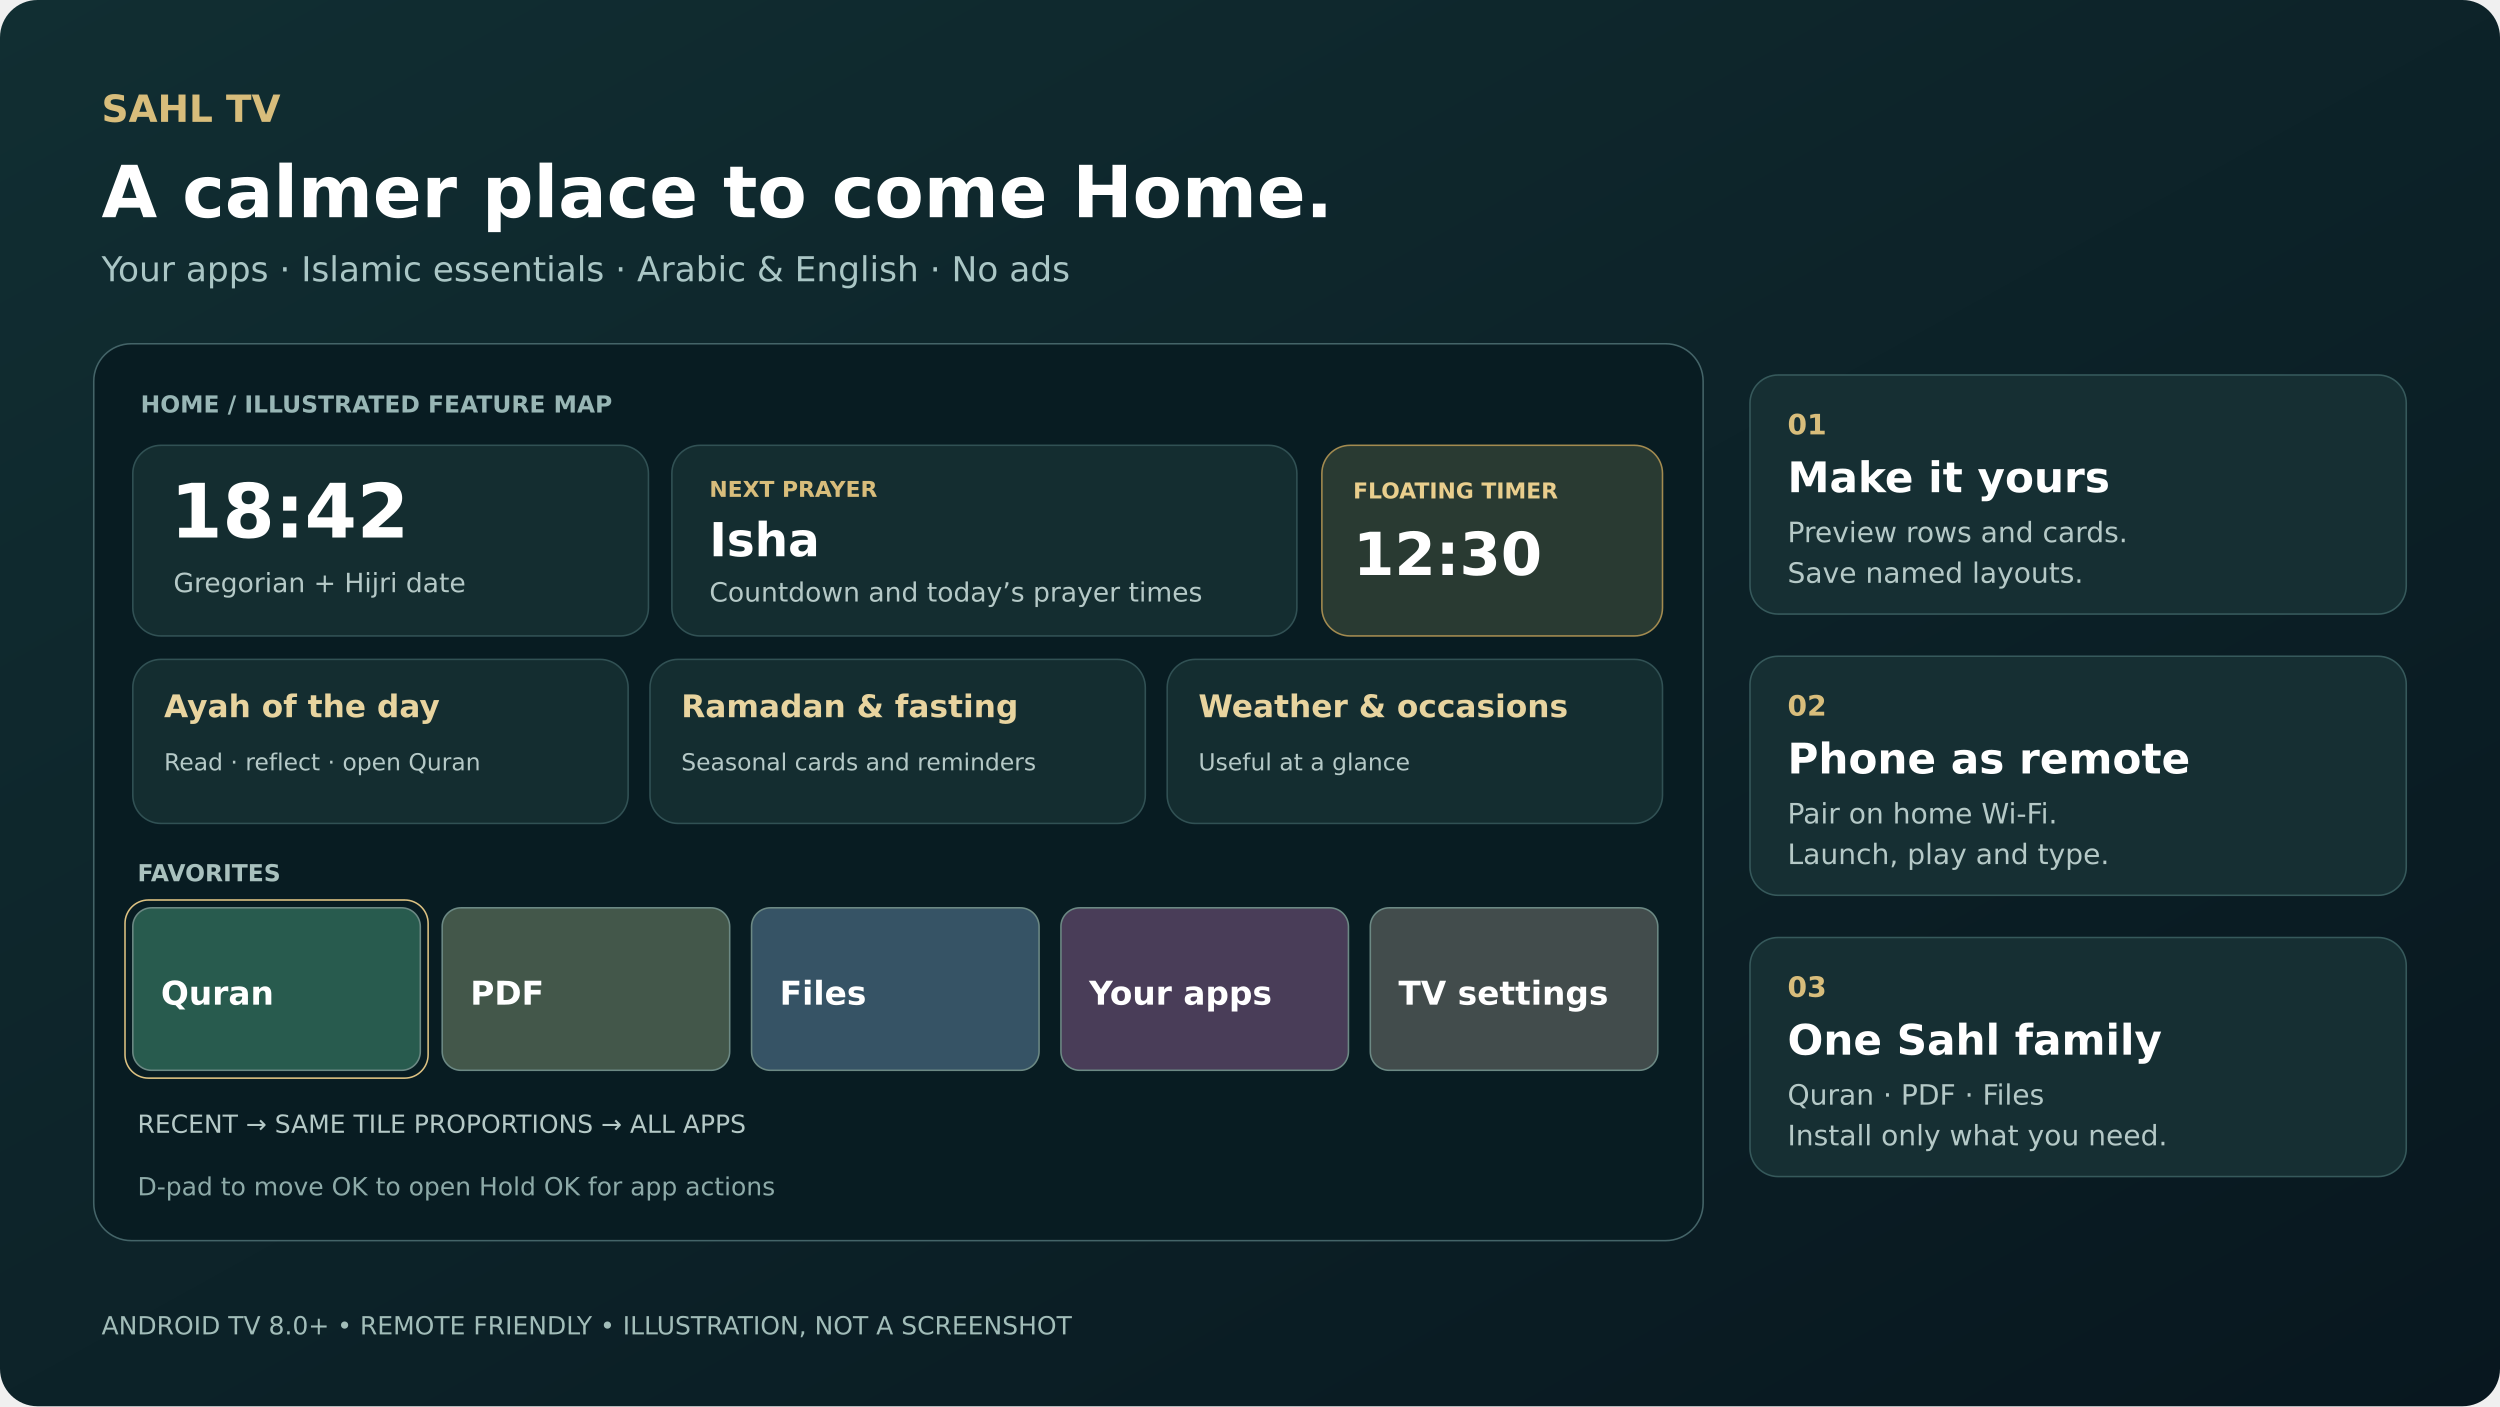
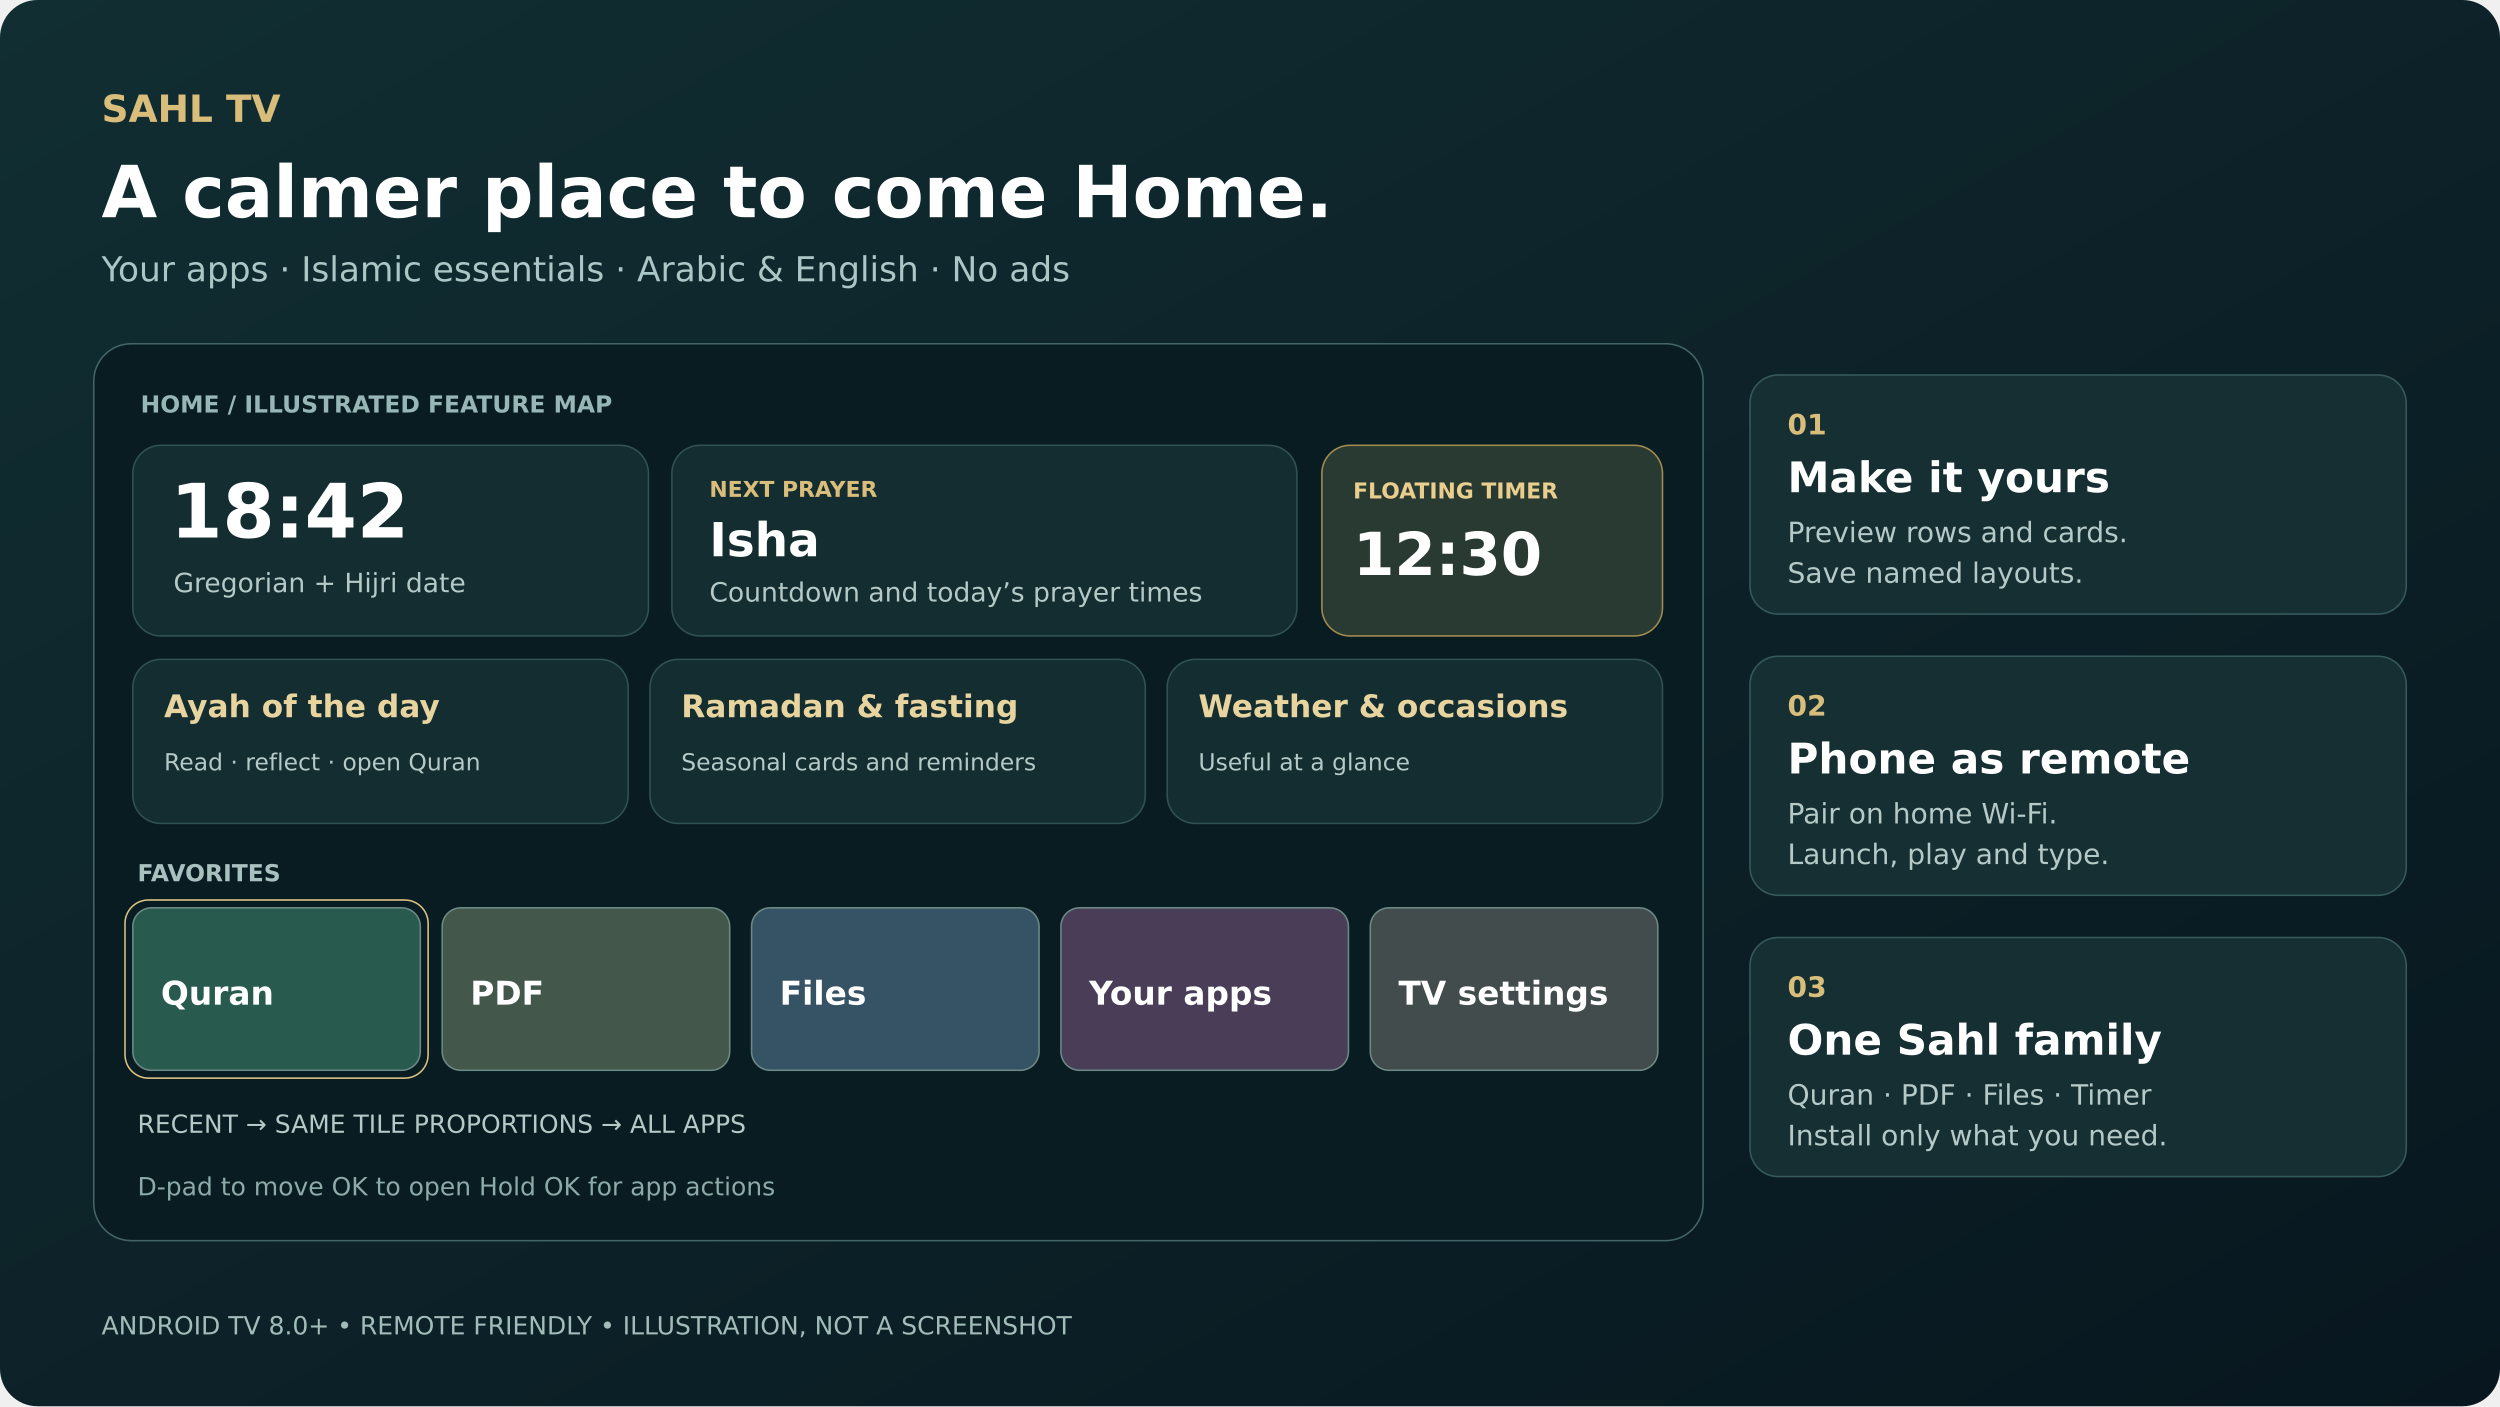
<svg xmlns="http://www.w3.org/2000/svg" width="1600" height="900" viewBox="0 0 1600 900" role="img" aria-labelledby="title desc">
  <defs>
    <linearGradient id="bg" x2="1" y2="1">
      <stop stop-color="#112e32" />
      <stop offset="1" stop-color="#08171f" />
    </linearGradient>
  </defs>
  <rect width="1600" height="900" rx="24" fill="url(#bg)" />
  <g font-family="DejaVu Sans, sans-serif">
    <text x="65" y="78" fill="#d8bd7b" font-size="24" font-weight="700">SAHL TV</text>
    <text x="65" y="139" fill="#ffffff" font-size="46" font-weight="700">A calmer place to come Home.</text>
    <text x="65" y="180" fill="#aac6c5" font-size="22" font-weight="400">Your apps · Islamic essentials · Arabic &amp; English · No ads</text>
    <rect x="60" y="220" width="1030" height="574" rx="24" fill="#081c22" stroke="#446468" />
    <text x="90" y="264" fill="#98b6b5" font-size="15" font-weight="700">HOME  /  ILLUSTRATED FEATURE MAP</text>
    <rect x="85" y="285" width="330" height="122" rx="18" fill="#142d30" stroke="#315154" />
    <text x="109" y="344" fill="#ffffff" font-size="48" font-weight="700">18:42</text>
    <text x="111" y="379" fill="#b5c9c7" font-size="17" font-weight="400">Gregorian + Hijri date</text>
    <rect x="430" y="285" width="400" height="122" rx="18" fill="#142d30" stroke="#315154" />
    <text x="454" y="318" fill="#d8bd7b" font-size="14" font-weight="700">NEXT PRAYER</text>
    <text x="454" y="356" fill="#ffffff" font-size="30" font-weight="700">Isha</text>
    <text x="454" y="385" fill="#b5c9c7" font-size="17" font-weight="400">Countdown and today’s prayer times</text>
    <rect x="846" y="285" width="218" height="122" rx="18" fill="#293a32" stroke="#a38b50" />
    <text x="866" y="319" fill="#e9ce8d" font-size="14" font-weight="700">FLOATING TIMER</text>
    <text x="866" y="368" fill="#ffffff" font-size="38" font-weight="700">12:30</text>
    <rect x="85" y="422" width="317" height="105" rx="18" fill="#142d30" stroke="#315154" />
    <text x="105" y="459" fill="#e8d49f" font-size="20" font-weight="700">Ayah of the day</text>
    <text x="105" y="493" fill="#b5c9c7" font-size="15" font-weight="400">Read · reflect · open Quran</text>
    <rect x="416" y="422" width="317" height="105" rx="18" fill="#142d30" stroke="#315154" />
    <text x="436" y="459" fill="#e8d49f" font-size="20" font-weight="700">Ramadan &amp; fasting</text>
    <text x="436" y="493" fill="#b5c9c7" font-size="15" font-weight="400">Seasonal cards and reminders</text>
    <rect x="747" y="422" width="317" height="105" rx="18" fill="#142d30" stroke="#315154" />
    <text x="767" y="459" fill="#e8d49f" font-size="20" font-weight="700">Weather &amp; occasions</text>
    <text x="767" y="493" fill="#b5c9c7" font-size="15" font-weight="400">Useful at a glance</text>
    <text x="88" y="564" fill="#a9c1be" font-size="15" font-weight="700">FAVORITES</text>
    <rect x="85" y="581" width="184" height="104" rx="12" fill="#285b4e" stroke="#6c8984" />
    <text x="103" y="643" fill="#ffffff" font-size="21" font-weight="700">Quran</text>
    <rect x="283" y="581" width="184" height="104" rx="12" fill="#43574a" stroke="#6c8984" />
    <text x="301" y="643" fill="#ffffff" font-size="21" font-weight="700">PDF</text>
    <rect x="481" y="581" width="184" height="104" rx="12" fill="#365365" stroke="#6c8984" />
    <text x="499" y="643" fill="#ffffff" font-size="21" font-weight="700">Files</text>
    <rect x="679" y="581" width="184" height="104" rx="12" fill="#493d58" stroke="#6c8984" />
    <text x="697" y="643" fill="#ffffff" font-size="21" font-weight="700">Your apps</text>
    <rect x="877" y="581" width="184" height="104" rx="12" fill="#424c4c" stroke="#6c8984" />
    <text x="895" y="643" fill="#ffffff" font-size="21" font-weight="700">TV settings</text>
    <rect x="80" y="576" width="194" height="114" rx="15" fill="none" stroke="#ddc282" />
    <text x="88" y="725" fill="#b5c9c7" font-size="16" font-weight="400">RECENT  →  SAME TILE PROPORTIONS  →  ALL APPS</text>
    <text x="88" y="765" fill="#8daaa8" font-size="16" font-weight="400">D-pad to move     OK to open     Hold OK for app actions</text>
    <rect x="1120" y="240" width="420" height="153" rx="18" fill="#162f33" stroke="#36595b" />
    <text x="1144" y="278" fill="#d8bd7b" font-size="18" font-weight="700">01</text>
    <text x="1144" y="315" fill="#ffffff" font-size="27" font-weight="700">Make it yours</text>
    <text x="1144" y="347" fill="#b5c9c7" font-size="18" font-weight="400">Preview rows and cards.</text>
    <text x="1144" y="373" fill="#b5c9c7" font-size="18" font-weight="400">Save named layouts.</text>
    <rect x="1120" y="420" width="420" height="153" rx="18" fill="#162f33" stroke="#36595b" />
    <text x="1144" y="458" fill="#d8bd7b" font-size="18" font-weight="700">02</text>
    <text x="1144" y="495" fill="#ffffff" font-size="27" font-weight="700">Phone as remote</text>
    <text x="1144" y="527" fill="#b5c9c7" font-size="18" font-weight="400">Pair on home Wi-Fi.</text>
    <text x="1144" y="553" fill="#b5c9c7" font-size="18" font-weight="400">Launch, play and type.</text>
    <rect x="1120" y="600" width="420" height="153" rx="18" fill="#162f33" stroke="#36595b" />
    <text x="1144" y="638" fill="#d8bd7b" font-size="18" font-weight="700">03</text>
    <text x="1144" y="675" fill="#ffffff" font-size="27" font-weight="700">One Sahl family</text>
-     <text x="1144" y="707" fill="#b5c9c7" font-size="18" font-weight="400">Quran · PDF · Files</text>
+     <text x="1144" y="707" fill="#b5c9c7" font-size="18" font-weight="400">Quran · PDF · Files · Timer</text>
    <text x="1144" y="733" fill="#b5c9c7" font-size="18" font-weight="400">Install only what you need.</text>
    <text x="65" y="854" fill="#a2bdb9" font-size="16" font-weight="400">ANDROID TV 8.0+     •     REMOTE FRIENDLY     •     ILLUSTRATION, NOT A SCREENSHOT</text>
  </g>
</svg>
